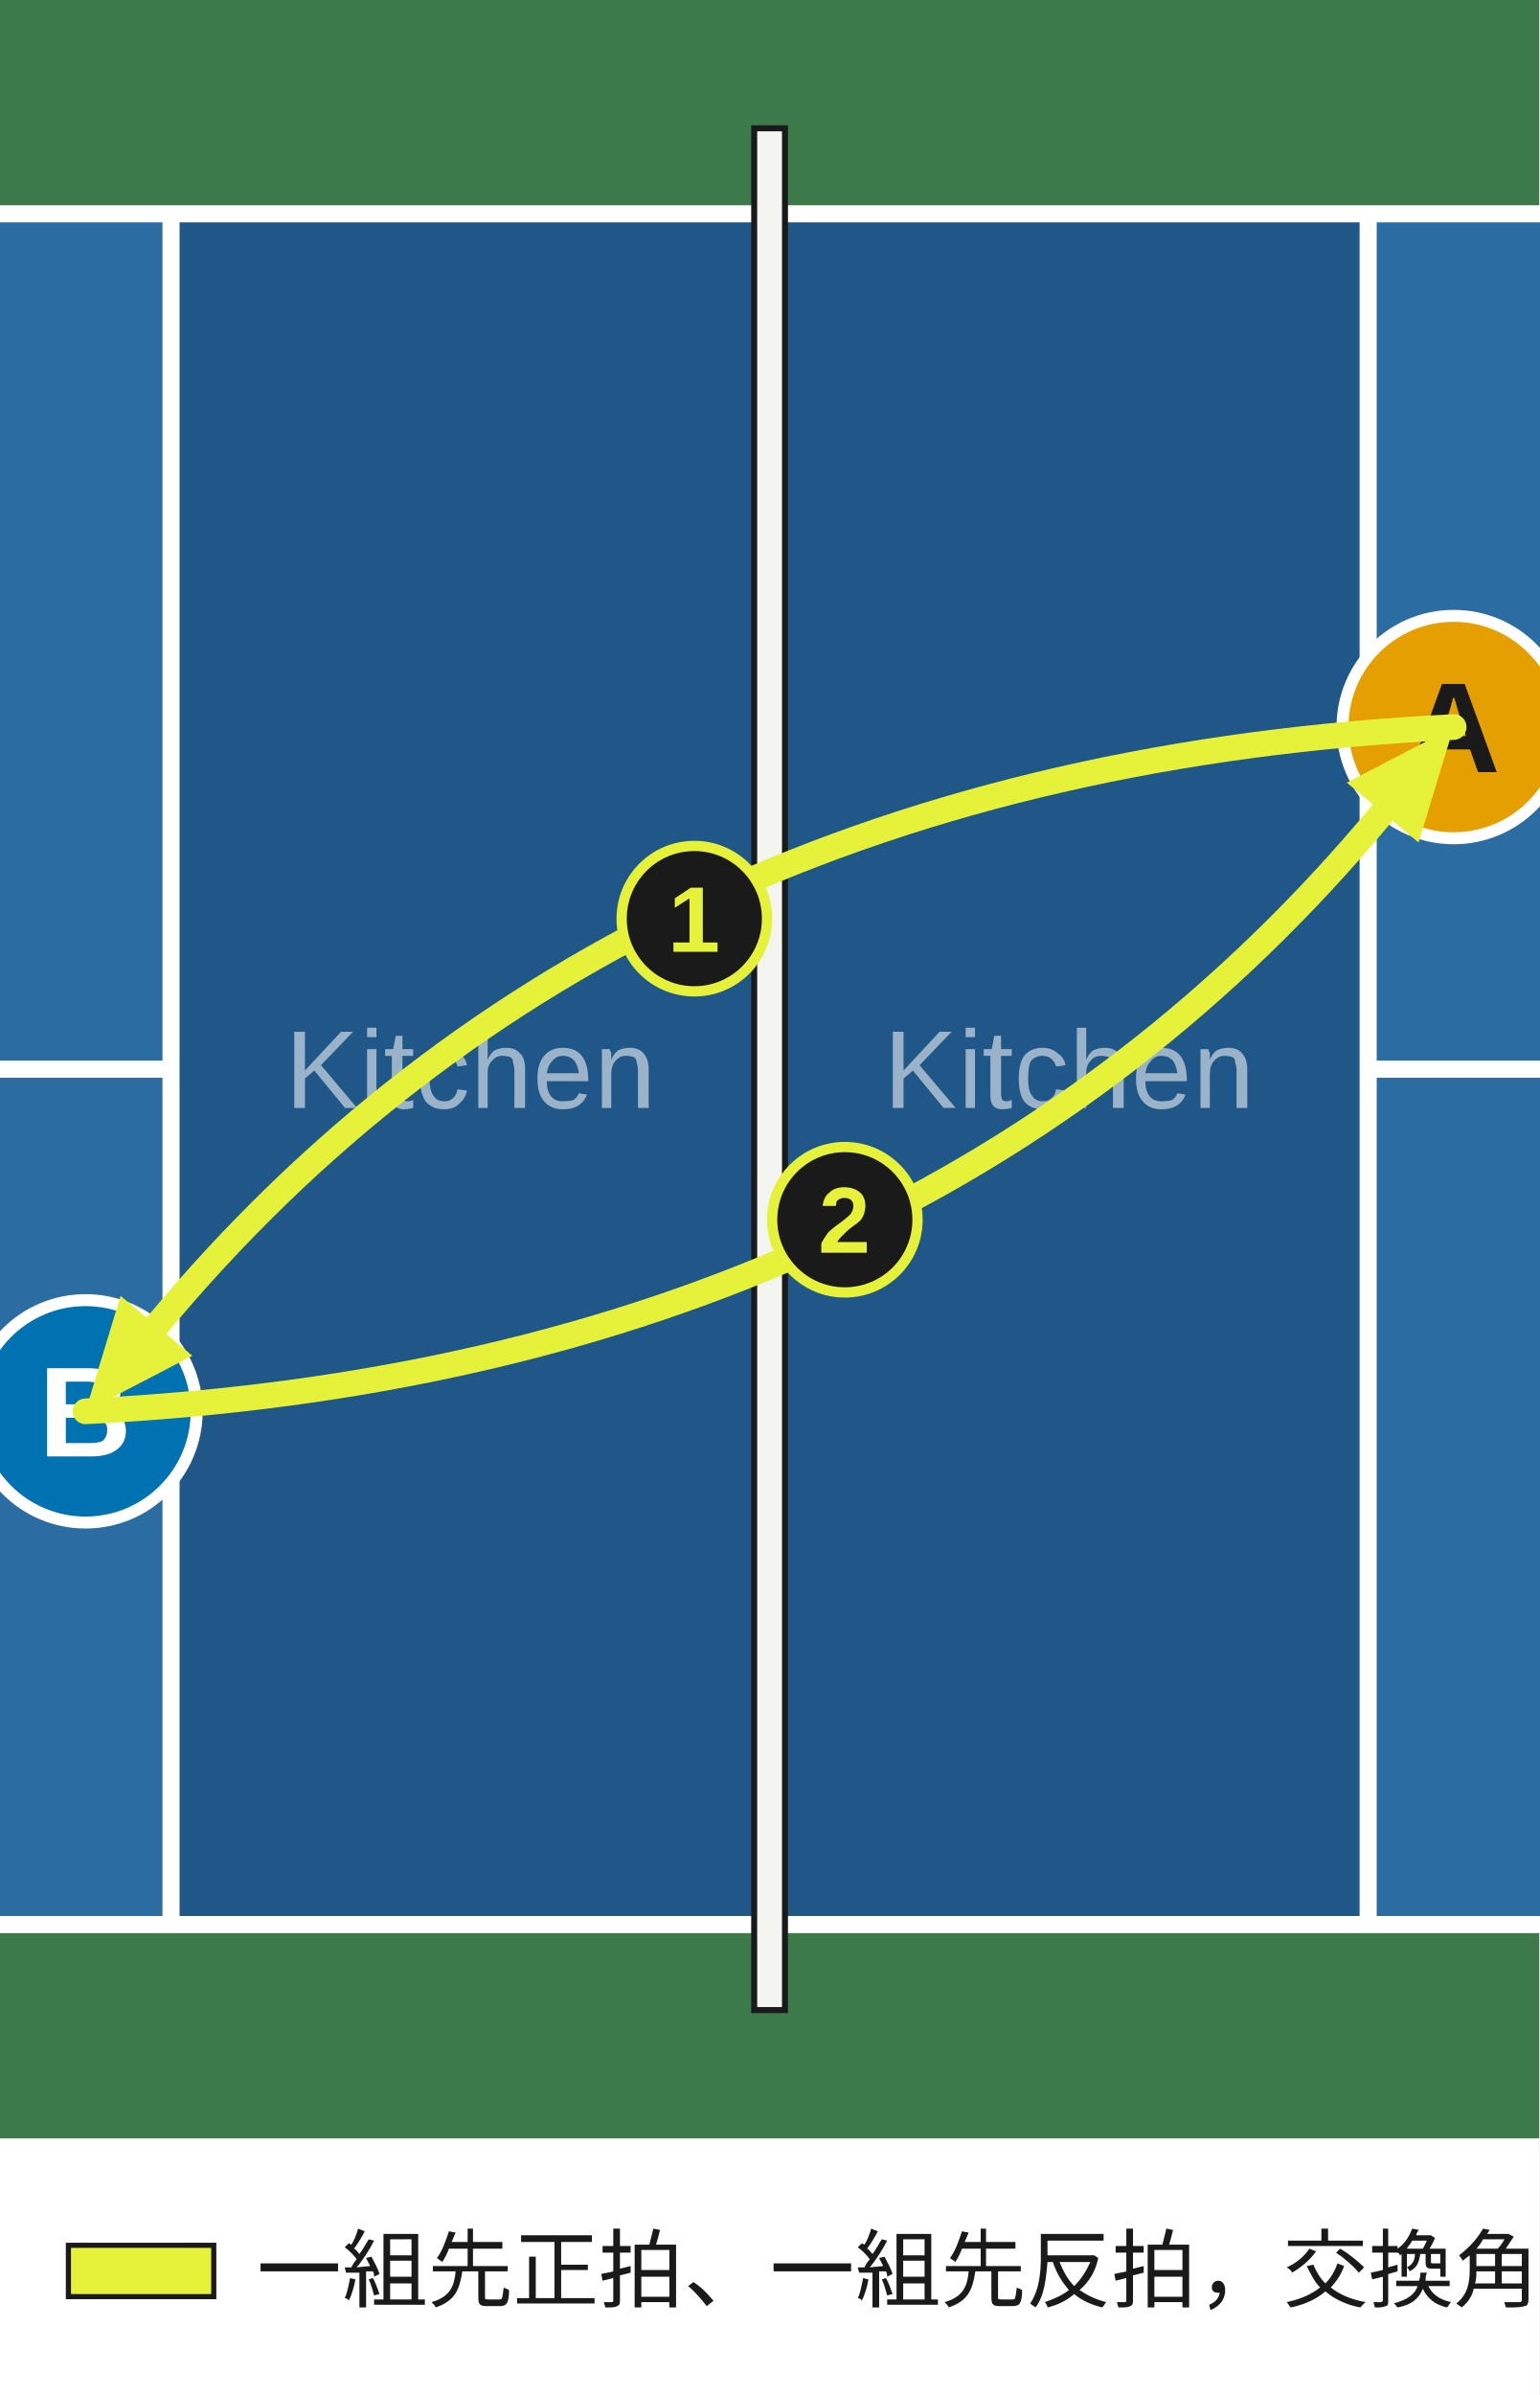
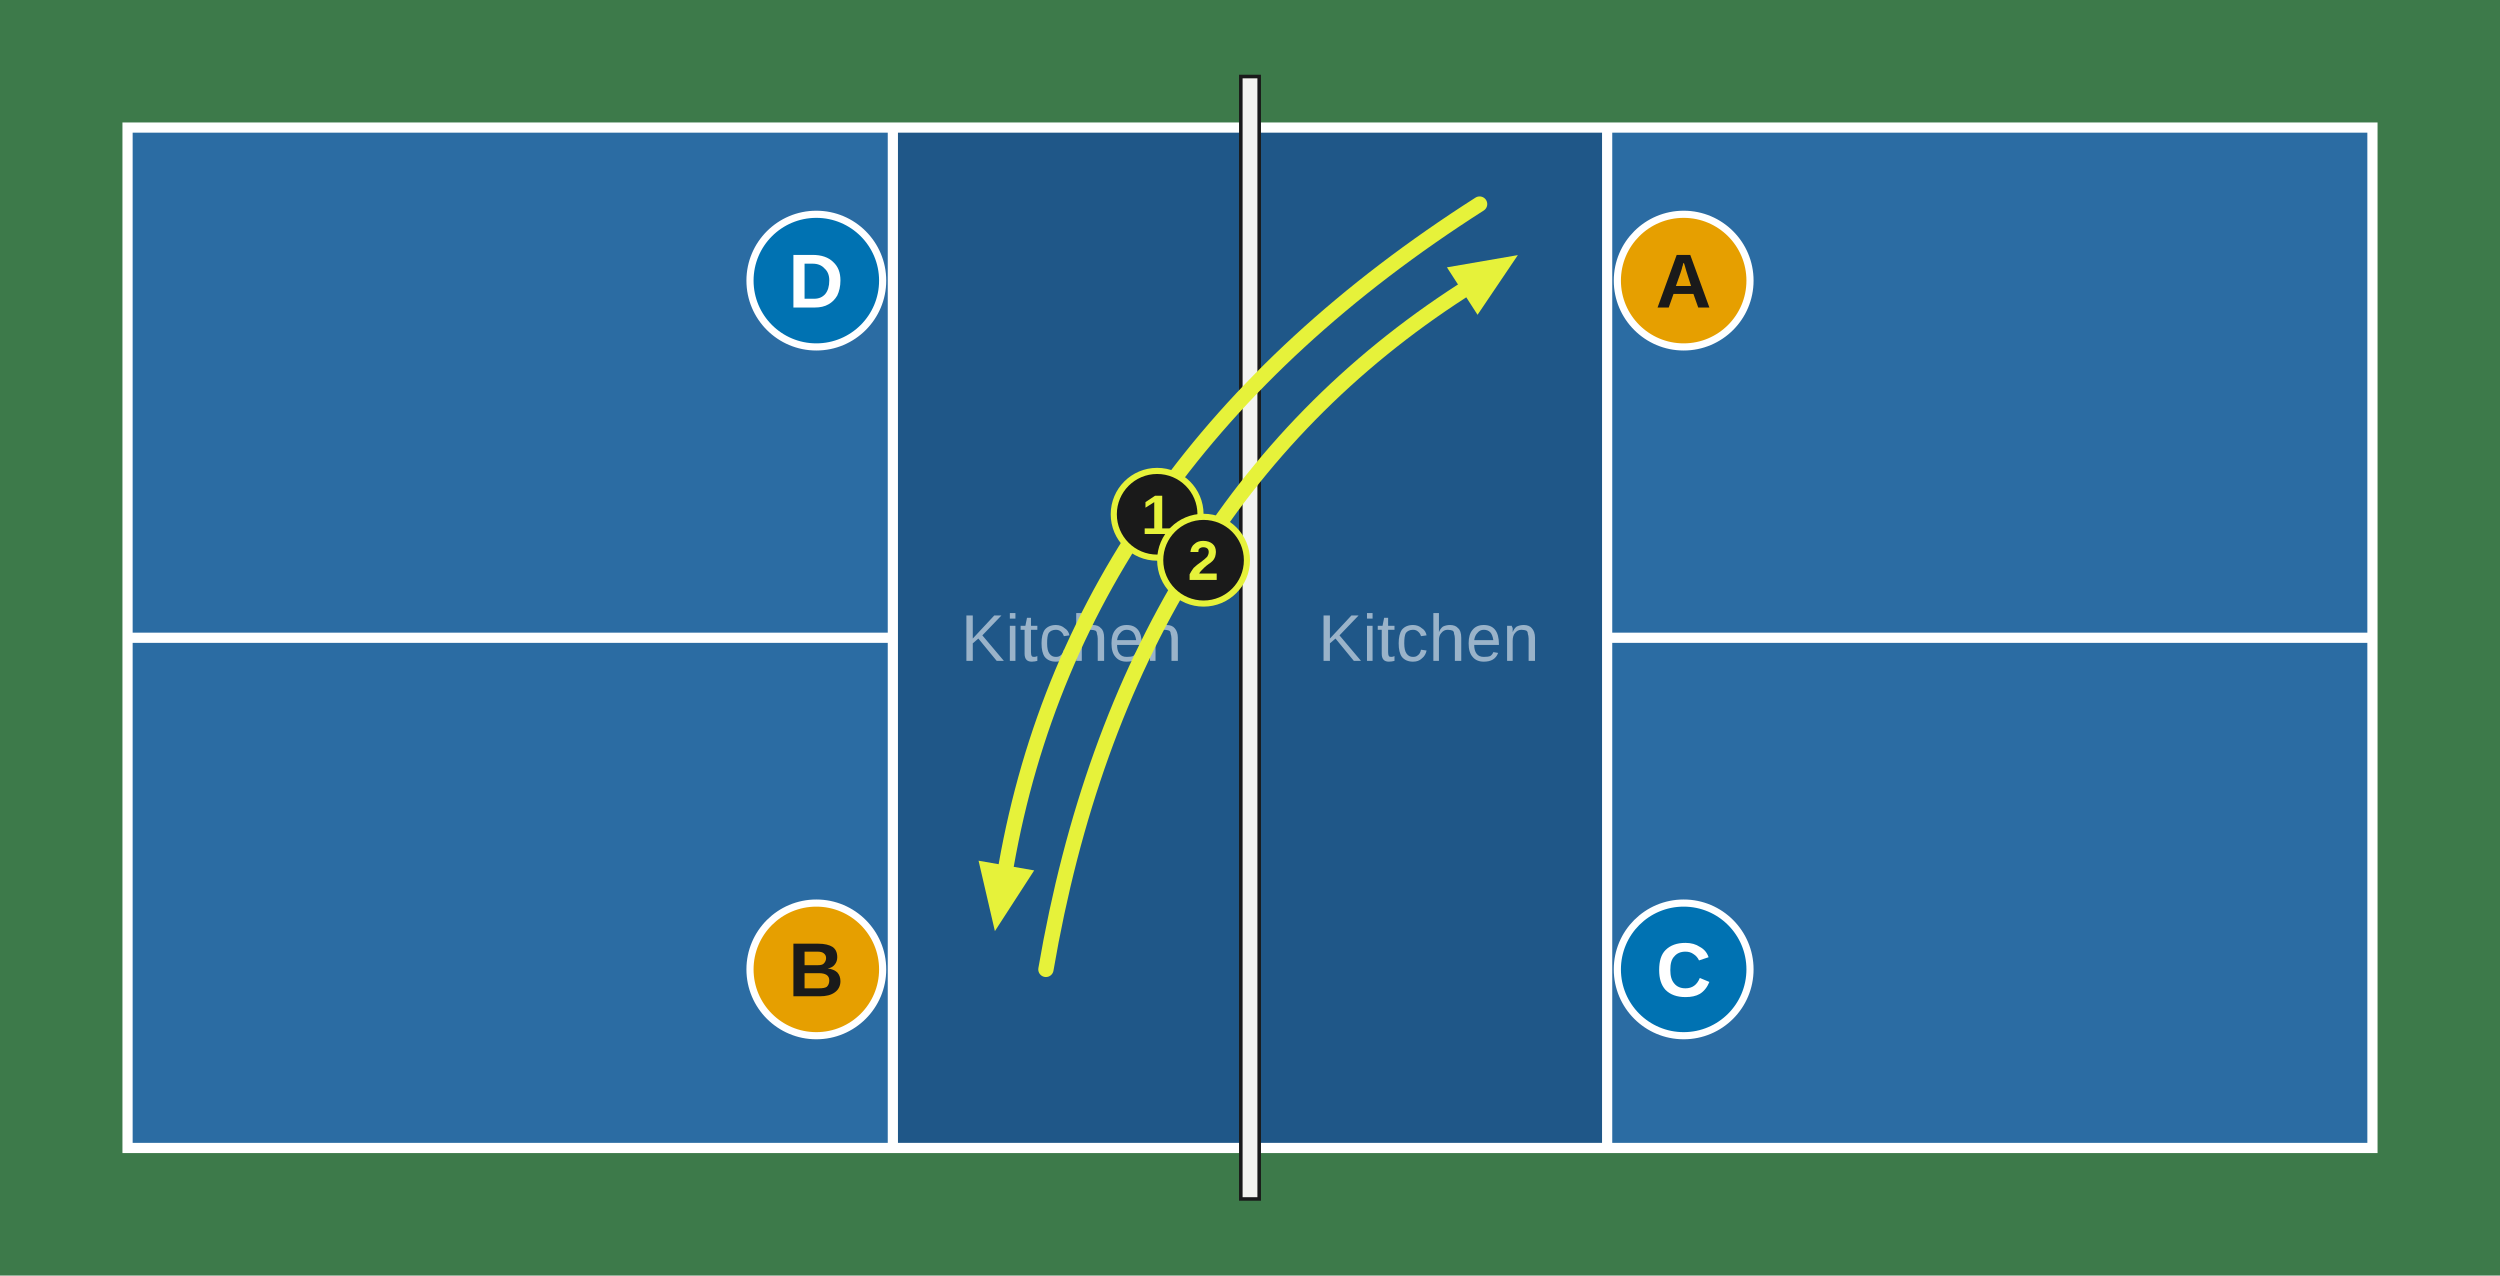
- <svg xmlns="http://www.w3.org/2000/svg" viewBox="13 -22.5 18 28" width="288" height="448" role="img" aria-label="正反拍交叉丁克 Forehand / Backhand Cross Dink" font-family="Arial, Helvetica, 'Helvetica Neue', sans-serif">
-   <rect x="13" y="-22.5" width="18" height="28" fill="#ffffff" />
+ <svg xmlns="http://www.w3.org/2000/svg" viewBox="-2.5 -22.5 49 25" width="784" height="400" role="img" aria-label="02 正反拍交叉丁克 Forehand / Backhand Cross Dink" font-family="Arial, Helvetica, 'Helvetica Neue', sans-serif">
  <g transform="rotate(-90)">
-     <rect x="-2.5" y="13" width="25" height="18" fill="#3d7a4a" />
+     <rect x="-2.5" y="-2.5" width="25" height="49" fill="#3d7a4a" />
    <rect x="0" y="0" width="20" height="44" fill="#2b6ca3" />
    <rect x="0" y="15" width="20" height="7" fill="#1f5788" />
    <rect x="0" y="22" width="20" height="7" fill="#1f5788" />
    <rect x="0" y="0" width="20" height="44" stroke="#ffffff" stroke-width="0.2" fill="none" />
    <path d="M0 15H20M0 29H20M10 0V15M10 29V44" stroke="#ffffff" stroke-width="0.2" fill="none" />
    <text x="10" y="18.5" dy="0.35em" font-size="1.3" fill="#ffffff" fill-opacity="0.55" text-anchor="middle" font-family="Arial, Helvetica, 'Helvetica Neue', sans-serif" transform="rotate(90 10 18.5)">Kitchen</text>
    <text x="10" y="25.5" dy="0.35em" font-size="1.3" fill="#ffffff" fill-opacity="0.55" text-anchor="middle" font-family="Arial, Helvetica, 'Helvetica Neue', sans-serif" transform="rotate(90 10 25.5)">Kitchen</text>
    <rect x="-1" y="21.82" width="22" height="0.36" fill="#f4f4f0" stroke="#1a1a1a" stroke-width="0.07" />
-     <circle cx="14" cy="30" r="1.3" fill="#e69f00" stroke="#ffffff" stroke-width="0.14" />
-     <text x="14" y="30" dy="0.35em" font-size="1.5" font-weight="700" fill="#1a1a1a" text-anchor="middle" font-family="Arial, Helvetica, 'Helvetica Neue', sans-serif" transform="rotate(90 14 30)">A</text>
-     <circle cx="6" cy="14" r="1.3" fill="#0072b2" stroke="#ffffff" stroke-width="0.14" />
-     <text x="6" y="14" dy="0.35em" font-size="1.5" font-weight="700" fill="#ffffff" text-anchor="middle" font-family="Arial, Helvetica, 'Helvetica Neue', sans-serif" transform="rotate(90 6 14)">B</text>
-     <path d="M14 30Q13.52 20.24 7 14.83" fill="none" stroke="#e6f23a" stroke-width="0.3" stroke-linecap="round" />
-     <polygon points="6,14 7.35,14.41 6.65,15.25" fill="#e6f23a" />
-     <circle cx="11.76" cy="21.12" r="0.85" fill="#1a1a1a" stroke="#e6f23a" stroke-width="0.12" />
-     <text x="11.76" y="21.12" dy="0.35em" font-size="1.1" font-weight="700" fill="#e6f23a" text-anchor="middle" font-family="Arial, Helvetica, 'Helvetica Neue', sans-serif" transform="rotate(90 11.76 21.12)">1</text>
-     <path d="M6 14Q6.48 23.76 13 29.17" fill="none" stroke="#e6f23a" stroke-width="0.3" stroke-linecap="round" />
-     <polygon points="14,30 12.65,29.59 13.35,28.75" fill="#e6f23a" />
-     <circle cx="8.24" cy="22.88" r="0.85" fill="#1a1a1a" stroke="#e6f23a" stroke-width="0.12" />
-     <text x="8.24" y="22.88" dy="0.35em" font-size="1.1" font-weight="700" fill="#e6f23a" text-anchor="middle" font-family="Arial, Helvetica, 'Helvetica Neue', sans-serif" transform="rotate(90 8.24 22.88)">2</text>
+     <circle cx="17" cy="30.5" r="1.3" fill="#e69f00" stroke="#ffffff" stroke-width="0.14" />
+     <text x="17" y="30.5" dy="0.35em" font-size="1.5" font-weight="700" fill="#1a1a1a" text-anchor="middle" font-family="Arial, Helvetica, 'Helvetica Neue', sans-serif" transform="rotate(90 17 30.5)">A</text>
+     <circle cx="3.5" cy="13.5" r="1.3" fill="#e69f00" stroke="#ffffff" stroke-width="0.14" />
+     <text x="3.5" y="13.5" dy="0.35em" font-size="1.5" font-weight="700" fill="#1a1a1a" text-anchor="middle" font-family="Arial, Helvetica, 'Helvetica Neue', sans-serif" transform="rotate(90 3.5 13.5)">B</text>
+     <circle cx="3.5" cy="30.5" r="1.3" fill="#0072b2" stroke="#ffffff" stroke-width="0.14" />
+     <text x="3.5" y="30.5" dy="0.35em" font-size="1.5" font-weight="700" fill="#ffffff" text-anchor="middle" font-family="Arial, Helvetica, 'Helvetica Neue', sans-serif" transform="rotate(90 3.5 30.5)">C</text>
+     <circle cx="17" cy="13.5" r="1.3" fill="#0072b2" stroke="#ffffff" stroke-width="0.14" />
+     <text x="17" y="13.5" dy="0.35em" font-size="1.5" font-weight="700" fill="#ffffff" text-anchor="middle" font-family="Arial, Helvetica, 'Helvetica Neue', sans-serif" transform="rotate(90 17 13.5)">D</text>
+     <path d="M18.5 26.5Q13.47 18.62 5.53 17.22" fill="none" stroke="#e6f23a" stroke-width="0.3" stroke-linecap="round" />
+     <polygon points="4.25,17 5.63,16.68 5.44,17.77" fill="#e6f23a" />
+     <circle cx="12.42" cy="20.18" r="0.85" fill="#1a1a1a" stroke="#e6f23a" stroke-width="0.12" />
+     <text x="12.42" y="20.18" dy="0.35em" font-size="1.1" font-weight="700" fill="#e6f23a" text-anchor="middle" font-family="Arial, Helvetica, 'Helvetica Neue', sans-serif" transform="rotate(90 12.42 20.18)">1</text>
+     <path d="M3.5 18Q12.54 19.55 16.8 26.16" fill="none" stroke="#e6f23a" stroke-width="0.3" stroke-linecap="round" />
+     <polygon points="17.5,27.25 16.33,26.46 17.26,25.86" fill="#e6f23a" />
+     <circle cx="11.52" cy="21.09" r="0.85" fill="#1a1a1a" stroke="#e6f23a" stroke-width="0.12" />
+     <text x="11.52" y="21.09" dy="0.35em" font-size="1.1" font-weight="700" fill="#e6f23a" text-anchor="middle" font-family="Arial, Helvetica, 'Helvetica Neue', sans-serif" transform="rotate(90 11.52 21.09)">2</text>
  </g>
-   <rect x="13.8" y="3.75" width="1.7" height="0.6" fill="#e6f23a" stroke="#1a1a1a" stroke-width="0.06" />
-   <text x="16" y="4.05" font-size="1" fill="#1a1a1a" font-family="Arial, Helvetica, 'Helvetica Neue', sans-serif" dy="0.35em">一組先正拍、一組先反拍，交換角色</text>
</svg>
